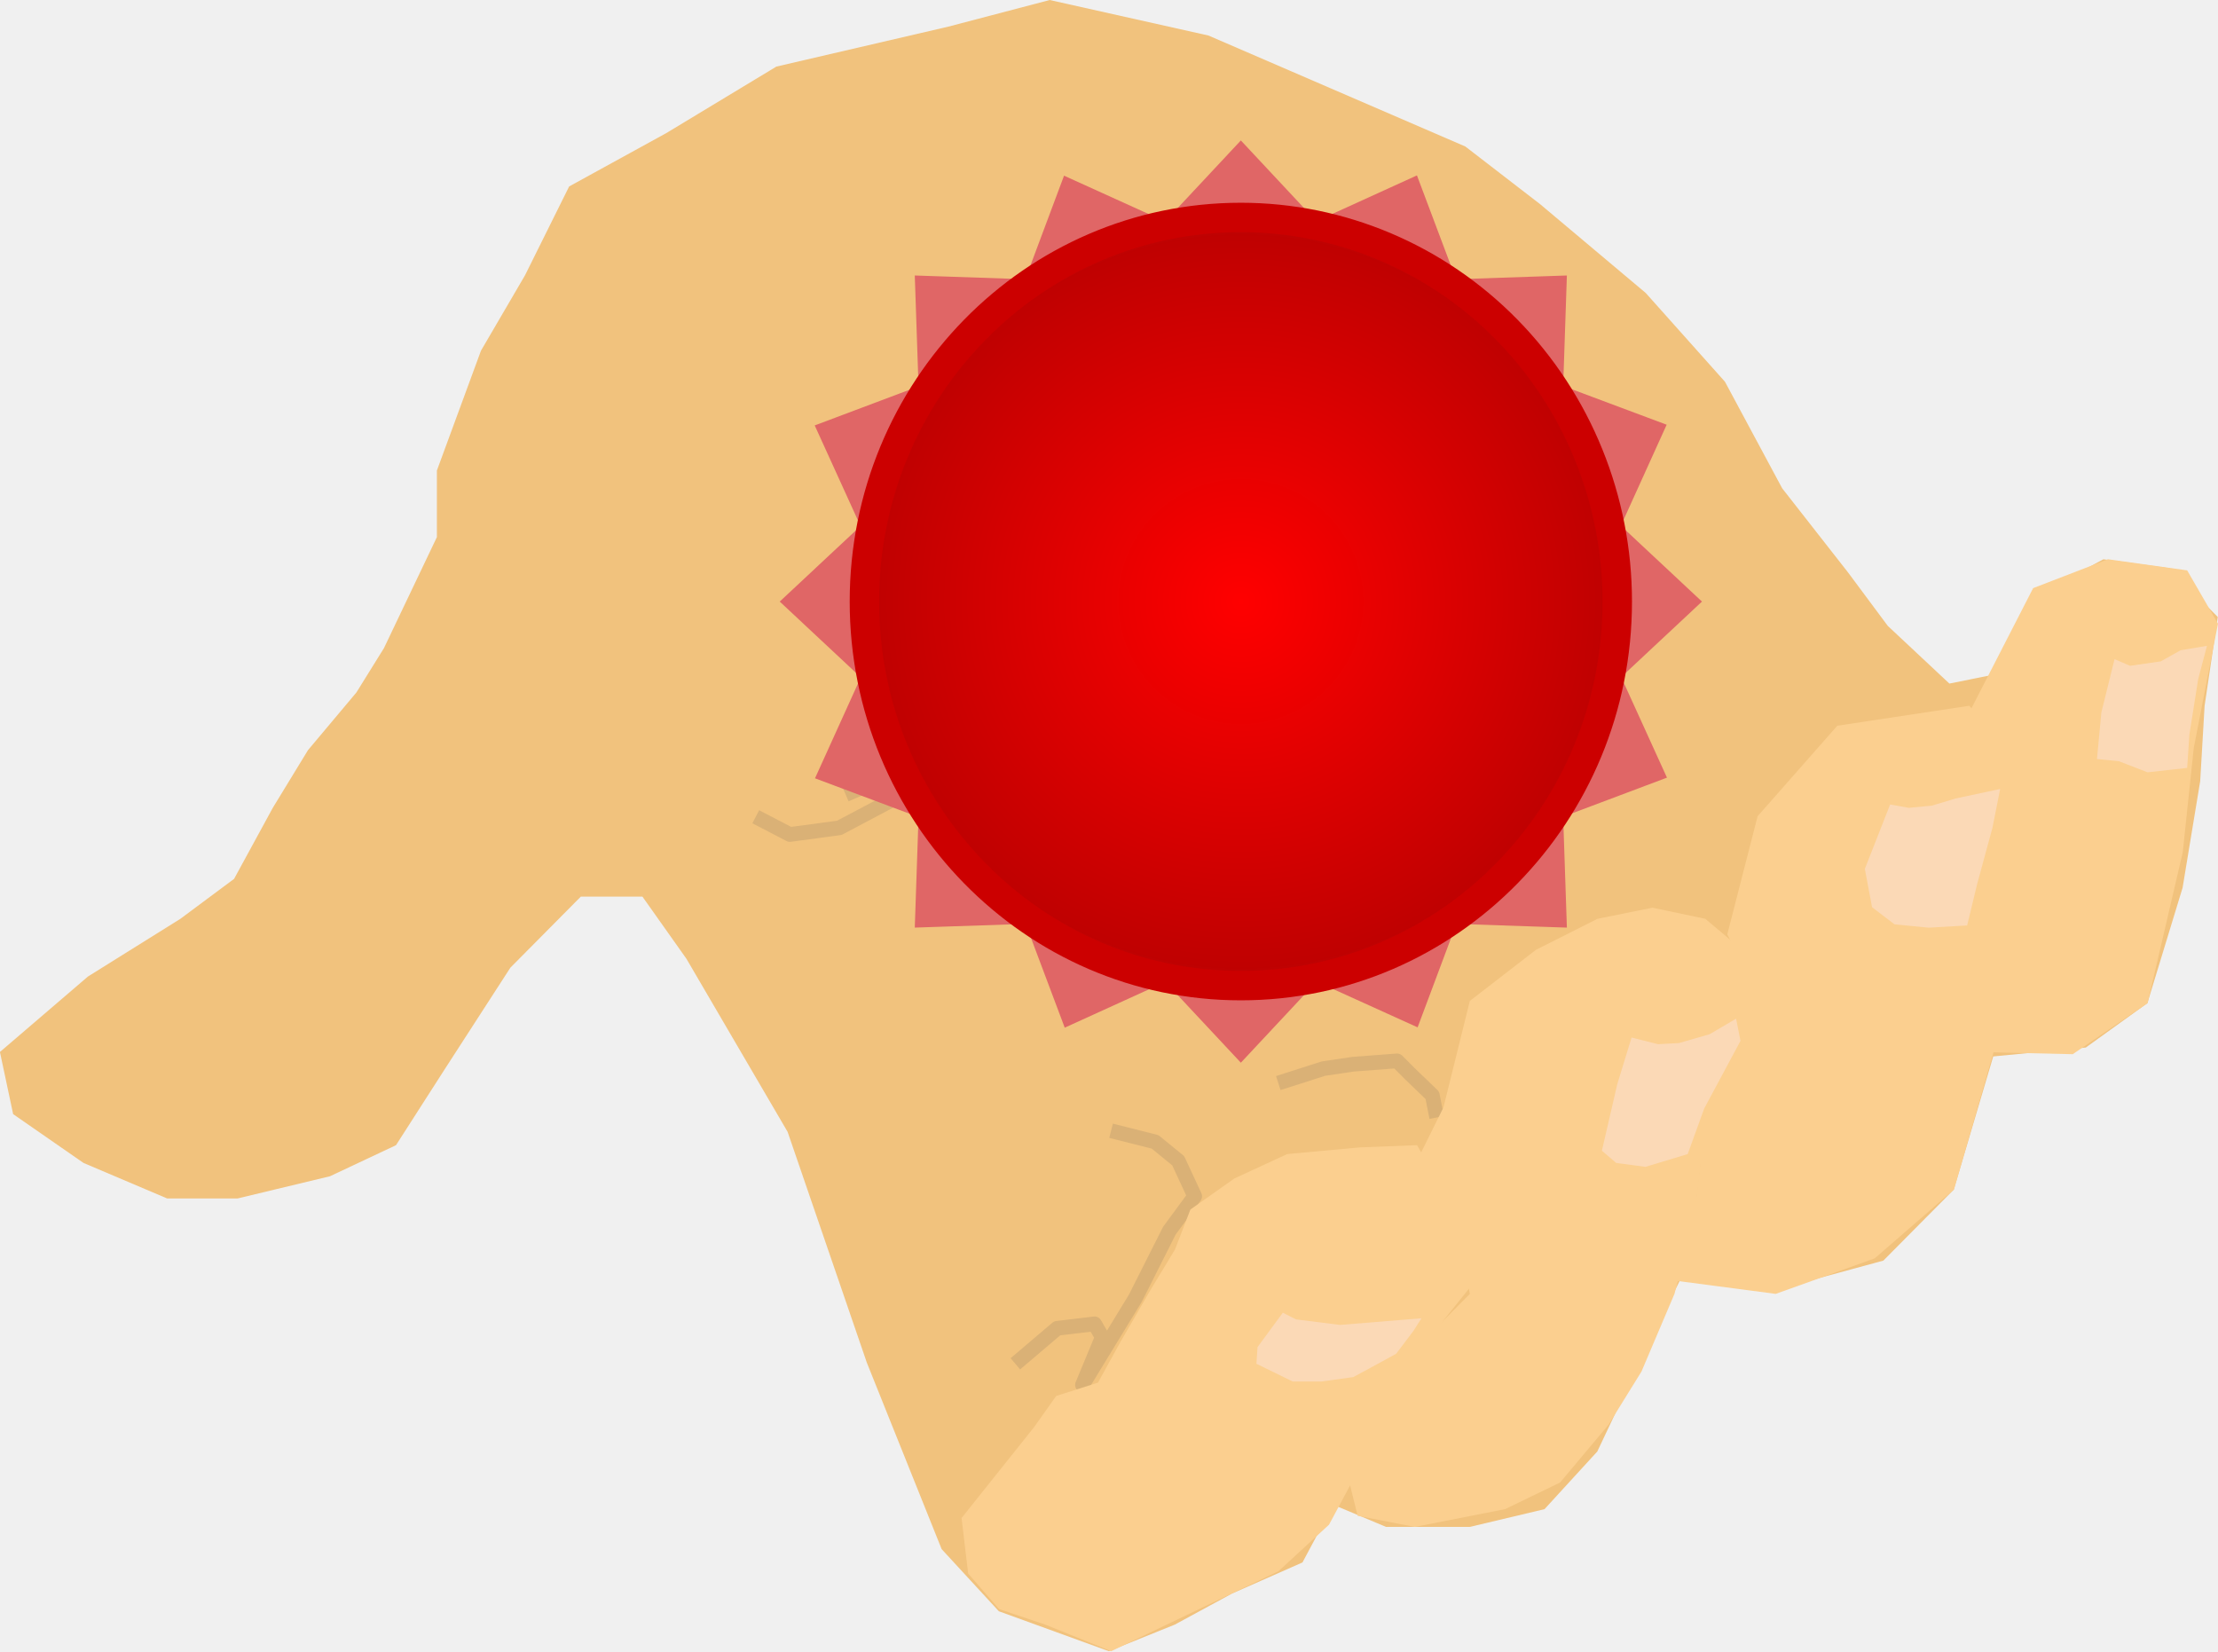
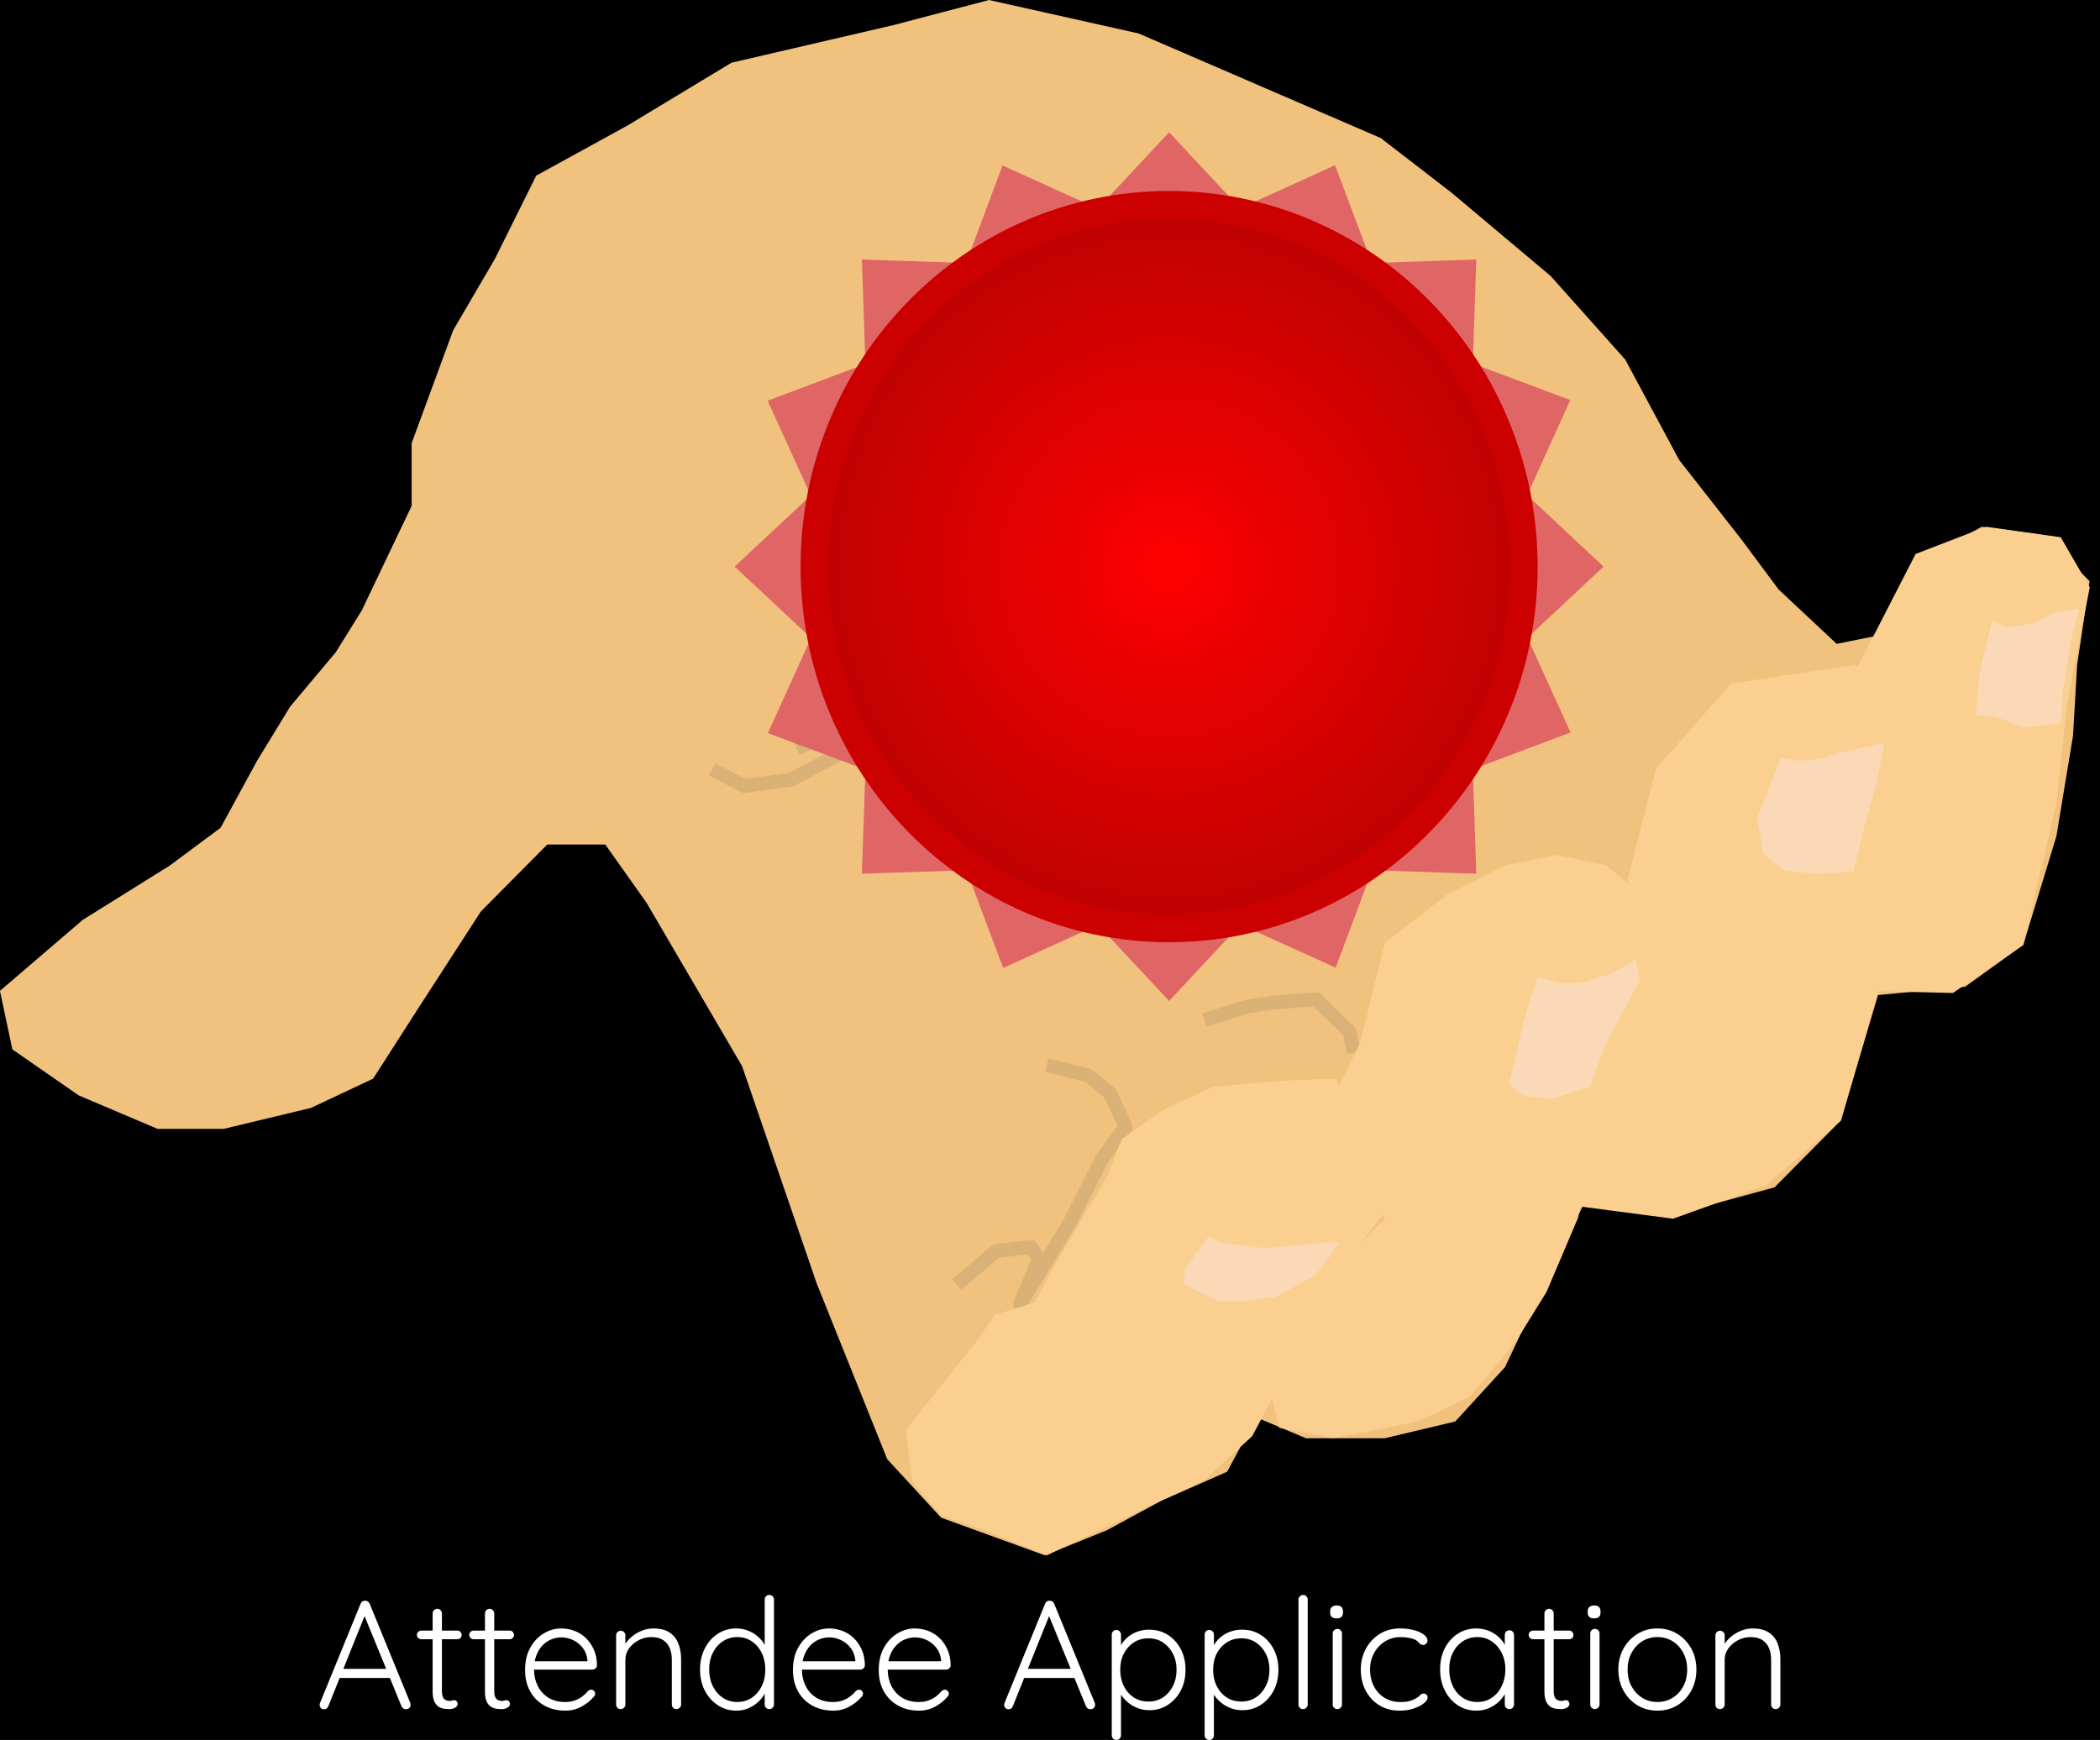
- <svg xmlns="http://www.w3.org/2000/svg" version="1.1" viewBox="0.0 0.0 301.478 224.433" fill="none" stroke="none" stroke-linecap="square" stroke-miterlimit="10">
+ <svg xmlns="http://www.w3.org/2000/svg" version="1.1" viewBox="0.0 0.0 302.953 251.081" fill="none" stroke="none" stroke-linecap="square" stroke-miterlimit="10">
  <clipPath id="p.0">
-     <path d="m0 0l301.478 0l0 224.433l-301.478 0l0 -224.433z" clip-rule="nonzero" />
+     <path d="m0 0l302.953 0l0 251.081l-302.953 0l0 -251.081z" clip-rule="nonzero" />
  </clipPath>
  <g clip-path="url(#p.0)">
-     <path fill="#000000" fill-opacity="0.0" d="m0 0l301.478 0l0 224.433l-301.478 0z" fill-rule="evenodd" />
+     <path fill="#000000" d="m0 0l302.953 0l0 251.081l-302.953 0z" fill-rule="evenodd" />
    <path fill="#f1c27d" d="m199.172 19.911l10.169 7.842l14.353 12.068l10.769 12.066l7.774 14.479l8.971 11.462l5.384 7.241l8.374 7.842l5.979 -1.206l5.982 -10.86l8.974 -4.827l8.969 1.208l6.579 6.637l-1.792 12.066l-0.6 10.256l-2.392 14.479l-4.784 15.685l-8.374 6.033l-12.58 1.208l-5.363 18.099l-9.572 9.655l-15.551 4.223l-11.964 -1.812l-5.382 10.86l-5.982 12.67l-7.179 7.842l-10.166 2.414l-11.364 0l-7.179 -3.015l-4.187 7.842l-9.569 4.223l-7.777 4.223l-8.971 3.619l-14.953 -5.429l-7.777 -8.447l-10.166 -25.34l-10.769 -31.372l-13.756 -23.53l-5.979 -8.446l-8.374 0l-9.572 9.655l-8.971 13.875l-6.579 10.256l-8.974 4.223l-12.561 3.018l-9.569 0l-11.366 -4.827l-9.569 -6.637l-1.795 -8.447l11.964 -10.256l12.561 -7.842l7.301 -5.431l5.26 -9.652l4.784 -7.842l6.582 -7.842l3.748 -6.033l7.193 -15.083l0 -9.051l5.992 -16.289l5.992 -10.256l5.992 -12.066l13.185 -7.241l14.982 -9.051l23.37 -5.429l13.785 -3.619l21.572 4.825z" fill-rule="evenodd" />
    <path fill="#000000" fill-opacity="0.0" d="m102.723 111.013l4.636 2.411l6.728 -0.905l11.962 -6.334" fill-rule="evenodd" />
    <path stroke="#dab176" stroke-width="2.0" stroke-linejoin="round" stroke-linecap="butt" d="m102.723 111.013l4.636 2.411l6.728 -0.905l11.962 -6.334" fill-rule="evenodd" />
    <path fill="#000000" fill-opacity="0.0" d="m135.767 96.834l-5.868 3.923l-5.197 3.015l-9.757 4.223" fill-rule="evenodd" />
    <path stroke="#dab176" stroke-width="2.0" stroke-linejoin="round" stroke-linecap="butt" d="m135.767 96.834l-5.868 3.923l-5.197 3.015l-9.757 4.223" fill-rule="evenodd" />
    <path fill="#000000" fill-opacity="0.0" d="m151.02 153.695l5.984 1.509l3.14 2.565l2.243 4.825l-3.44 4.676l-4.636 9.202l-7.176 11.765l2.691 -6.488l-1.047 -1.81l-5.084 0.604l-5.683 4.827" fill-rule="evenodd" />
    <path stroke="#dab176" stroke-width="2.0" stroke-linejoin="round" stroke-linecap="butt" d="m151.02 153.695l5.984 1.509l3.14 2.565l2.243 4.825l-3.44 4.676l-4.636 9.202l-7.176 11.765l2.691 -6.488l-1.047 -1.81l-5.084 0.604l-5.683 4.827" fill-rule="evenodd" />
    <path fill="#000000" fill-opacity="0.0" d="m173.749 147.21l6.131 -1.961l4.039 -0.601l5.981 -0.452l1.644 1.658l3.14 3.018l0.599 3.015" fill-rule="evenodd" />
    <path stroke="#dab176" stroke-width="2.0" stroke-linejoin="round" stroke-linecap="butt" d="m173.749 147.21l6.131 -1.961l4.039 -0.601l5.981 -0.452l1.644 1.658l3.14 3.018l0.599 3.015" fill-rule="evenodd" />
    <path fill="#fbcf8f" d="m267.68 96.831l6.279 6.938l-4.184 13.274l-1.797 15.081l0.599 10.86l13.16 0.303l10.168 -6.94l4.783 -20.512l1.496 -14.176l3.29 -16.893l-4.187 -7.241l-10.767 -1.509l-10.168 3.923z" fill-rule="evenodd" />
    <path fill="#fbd9b6" d="m297.288 104.373l-5.382 0.601l-3.889 -1.506l-2.989 -0.303l0.596 -6.334l1.794 -7.241l2.095 0.905l4.187 -0.601l2.691 -1.509l3.588 -0.604l-1.195 4.524l-1.195 7.542z" fill-rule="evenodd" />
    <path fill="#fbcf8f" d="m234.78 126.995l2.989 6.033l-5.445 15.017l-1.797 15.081l-2.926 10.929l13.759 1.81l13.458 -4.827l10.767 -9.351l11.661 -40.42l-3.29 -17.798l-6.279 -7.542l-17.943 2.714l-10.833 12.3z" fill-rule="evenodd" />
    <path fill="#fbd9b6" d="m267.381 125.789l-5.234 0.301l-4.636 -0.452l-3.055 -2.329l-0.981 -5.213l3.438 -8.747l2.543 0.452l3.14 -0.301l3.224 -0.971l6.047 -1.291l-1.047 5.277l-2.092 7.693z" fill-rule="evenodd" />
    <path fill="#fbcf8f" d="m231.786 124.884l5.385 4.524l1.496 6.637l-2.095 6.938l-3.588 6.938l-1.794 8.146l-0.897 7.542l-2.694 10.256l-4.485 10.557l-4.485 7.241l-6.58 7.842l-7.477 3.619l-12.263 2.414l-7.775 -1.509l-1.195 -4.825l5.382 -10.86l4.786 -8.146l6.279 -6.334l-0.897 -4.827l-0.298 -4.524l-4.485 -5.732l-1.198 -3.619l3.29 -6.637l3.588 -14.479l8.973 -6.938l8.374 -4.223l7.477 -1.509z" fill-rule="evenodd" />
    <path fill="#fbd9b6" d="m229.398 156.861l-5.749 1.74l-3.973 -0.535l-1.942 -1.658l2.092 -9.051l1.944 -6.336l3.588 0.905l2.841 -0.149l4.187 -1.208l3.588 -2.11l0.599 3.015l-4.934 9.202z" fill-rule="evenodd" />
    <path fill="#fbcf8f" d="m149.241 187.93l2.992 -5.429l4.187 -7.241l3.29 -5.429l2.092 -5.431l5.981 -4.223l7.179 -3.316l9.87 -0.907l7.775 -0.301l4.187 7.241l3.588 5.128l0.897 5.128l-5.084 6.334l-7.176 10.559l-4.488 9.953l-3.886 7.241l-6.881 6.334l-10.764 5.128l-11.965 5.732l-8.97 -3.619l-6.282 -2.113l-4.187 -4.825l-0.897 -7.542l9.87 -12.369l2.992 -4.223z" fill-rule="evenodd" />
    <path fill="#fbd9b6" d="m186.18 185.968l-2.243 1.208l-4.337 0.601l-3.889 0l-4.934 -2.411l0.15 -2.265l3.438 -4.676l1.794 0.907l5.981 0.753l11.068 -0.905l-1.047 1.658l-2.393 3.169z" fill-rule="evenodd" />
    <path fill="#e06666" d="m226.58 105.698l-18.493 6.955l10.306 -24.937zm-0.042 -47.97l-8.156 17.998l-10.346 -24.92zm-33.942 -33.888l6.955 18.493l-24.937 -10.306zm-47.968 0.037l17.996 8.161l-24.92 10.346zm-33.89 33.947l18.493 -6.955l-10.306 24.937zm0.039 47.963l8.159 -17.99l10.346 24.92zm33.945 33.895l-6.955 -18.493l24.937 10.306zm47.965 -0.044l-17.993 -8.154l24.92 -10.346zm-67.469 -75.83l0 0c9.915 -23.992 37.402 -35.403 61.394 -25.488c23.992 9.915 35.403 37.402 25.488 61.394c-9.915 23.992 -37.402 35.403 -61.394 25.488c-23.992 -9.915 -35.403 -37.402 -25.488 -61.394z" fill-rule="evenodd" />
    <path fill="#e06666" d="m231.338 81.766l-14.435 13.492l0 -26.984zm-18.362 -44.321l-0.664 19.75l-19.08 -19.08zm-44.315 -18.356l13.492 14.435l-26.984 0zm-44.321 18.356l19.75 0.67l-19.08 19.08zm-18.356 44.321l14.435 -13.492l0 26.984zm18.356 44.315l0.67 -19.744l19.08 19.08zm44.321 18.362l-13.492 -14.435l26.984 0zm44.315 -18.362l-19.744 -0.664l19.08 -19.08zm-91.323 -44.315l0 0c0 -25.962 21.046 -47.008 47.008 -47.008c25.962 0 47.008 21.046 47.008 47.008c0 25.962 -21.046 47.008 -47.008 47.008c-25.962 0 -47.008 -21.046 -47.008 -47.008z" fill-rule="evenodd" />
    <defs>
      <radialGradient id="p.1" gradientUnits="userSpaceOnUse" gradientTransform="matrix(8.549701 0.0 0.0 8.549701 0.0 0.0)" spreadMethod="pad" cx="19.727" cy="9.563" fx="19.727" fy="9.563" r="8.55">
        <stop offset="0.0" stop-color="#ff0000" />
        <stop offset="0.91" stop-color="#aa0202" />
        <stop offset="1" stop-color="#7f0303" />
        <stop offset="1.0" stop-color="#540303" />
      </radialGradient>
    </defs>
    <path fill="url(#p.1)" d="m117.494 81.762l0 0c0 -28.832 22.908 -52.205 51.165 -52.205l0 0c13.57 0 26.584 5.5 36.179 15.29c9.595 9.79 14.986 23.069 14.986 36.914l0 0c0 28.832 -22.908 52.205 -51.165 52.205l0 0c-28.258 0 -51.165 -23.373 -51.165 -52.205z" fill-rule="evenodd" />
    <path stroke="#cc0000" stroke-width="4.0" stroke-linejoin="round" stroke-linecap="butt" d="m117.494 81.762l0 0c0 -28.832 22.908 -52.205 51.165 -52.205l0 0c13.57 0 26.584 5.5 36.179 15.29c9.595 9.79 14.986 23.069 14.986 36.914l0 0c0 28.832 -22.908 52.205 -51.165 52.205l0 0c-28.258 0 -51.165 -23.373 -51.165 -52.205z" fill-rule="evenodd" />
+     <path fill="#ffffff" d="m52.595 233.208l3.116 7.611l-6.178 0l3.062 -7.611zm0.093 -2.226c-0.15 0 -0.28 0.034 -0.391 0.101c-0.111 0.065 -0.204 0.18 -0.279 0.344l-5.877 14.38c-0.029 0.104 -0.036 0.192 -0.022 0.264c0.014 0.164 0.074 0.302 0.178 0.413c0.104 0.111 0.26 0.167 0.467 0.167c0.135 0 0.255 -0.036 0.359 -0.109c0.104 -0.075 0.185 -0.187 0.243 -0.337l1.638 -4.072l7.245 0l1.667 4.072c0.06 0.135 0.146 0.244 0.257 0.326c0.111 0.08 0.242 0.12 0.391 0.12c0.176 0 0.331 -0.056 0.464 -0.167c0.135 -0.111 0.203 -0.271 0.203 -0.478c0 -0.089 -0.014 -0.179 -0.043 -0.268l-5.855 -14.312c-0.06 -0.135 -0.146 -0.243 -0.257 -0.322c-0.111 -0.082 -0.24 -0.123 -0.388 -0.123z" fill-rule="evenodd" />
+     <path fill="#ffffff" d="m63.081 232.159c-0.191 0 -0.35 0.068 -0.478 0.203c-0.126 0.133 -0.188 0.289 -0.188 0.467l0 2.471l-1.623 0c-0.179 0 -0.332 0.059 -0.46 0.178c-0.126 0.118 -0.188 0.267 -0.188 0.446c0 0.162 0.063 0.307 0.188 0.435c0.128 0.126 0.281 0.188 0.46 0.188l1.623 0l0 7.522c0 0.669 0.093 1.182 0.279 1.54c0.186 0.355 0.419 0.604 0.699 0.746c0.283 0.14 0.557 0.221 0.822 0.243c0.268 0.022 0.47 0.033 0.605 0.033c0.326 0 0.607 -0.07 0.844 -0.21c0.237 -0.143 0.355 -0.318 0.355 -0.525c0 -0.162 -0.048 -0.295 -0.145 -0.399c-0.094 -0.104 -0.209 -0.156 -0.344 -0.156c-0.118 0 -0.226 0.018 -0.322 0.054c-0.097 0.036 -0.204 0.054 -0.322 0.054c-0.179 0 -0.357 -0.033 -0.536 -0.098c-0.176 -0.068 -0.32 -0.205 -0.431 -0.413c-0.111 -0.208 -0.167 -0.519 -0.167 -0.935l0 -7.457l2.225 0c0.179 0 0.327 -0.059 0.446 -0.178c0.118 -0.121 0.178 -0.262 0.178 -0.424c0 -0.179 -0.059 -0.331 -0.178 -0.457c-0.118 -0.126 -0.267 -0.188 -0.446 -0.188l-2.225 0l0 -2.471c0 -0.179 -0.064 -0.335 -0.192 -0.467c-0.126 -0.135 -0.285 -0.203 -0.478 -0.203z" fill-rule="evenodd" />
+     <path fill="#ffffff" d="m70.628 232.159c-0.191 0 -0.35 0.068 -0.478 0.203c-0.126 0.133 -0.188 0.289 -0.188 0.467l0 2.471l-1.623 0c-0.179 0 -0.332 0.059 -0.46 0.178c-0.126 0.118 -0.188 0.267 -0.188 0.446c0 0.162 0.063 0.307 0.188 0.435c0.128 0.126 0.281 0.188 0.46 0.188l1.623 0l0 7.522c0 0.669 0.093 1.182 0.279 1.54c0.186 0.355 0.419 0.604 0.699 0.746c0.283 0.14 0.557 0.221 0.822 0.243c0.268 0.022 0.47 0.033 0.605 0.033c0.326 0 0.607 -0.07 0.844 -0.21c0.237 -0.143 0.355 -0.318 0.355 -0.525c0 -0.162 -0.048 -0.295 -0.145 -0.399c-0.094 -0.104 -0.209 -0.156 -0.344 -0.156c-0.118 0 -0.226 0.018 -0.322 0.054c-0.097 0.036 -0.204 0.054 -0.322 0.054c-0.179 0 -0.357 -0.033 -0.536 -0.098c-0.176 -0.068 -0.32 -0.205 -0.431 -0.413c-0.111 -0.208 -0.167 -0.519 -0.167 -0.935l0 -7.457l2.225 0c0.179 0 0.327 -0.059 0.446 -0.178c0.118 -0.121 0.178 -0.262 0.178 -0.424c0 -0.179 -0.059 -0.331 -0.178 -0.457c-0.118 -0.126 -0.267 -0.188 -0.446 -0.188l-2.225 0l0 -2.471c0 -0.179 -0.064 -0.335 -0.192 -0.467c-0.126 -0.135 -0.285 -0.203 -0.478 -0.203z" fill-rule="evenodd" />
+     <path fill="#ffffff" d="m80.958 236.279c0.594 0 1.162 0.127 1.703 0.38c0.541 0.251 1.005 0.622 1.391 1.112c0.386 0.488 0.617 1.081 0.692 1.779l0 0.178l-7.604 0c0.059 -0.324 0.144 -0.623 0.256 -0.899c0.237 -0.587 0.545 -1.07 0.924 -1.449c0.379 -0.379 0.802 -0.657 1.268 -0.833c0.469 -0.179 0.925 -0.268 1.37 -0.268zm0 -1.29c-0.889 0 -1.731 0.242 -2.525 0.725c-0.795 0.481 -1.441 1.167 -1.938 2.058c-0.498 0.889 -0.746 1.965 -0.746 3.228c0 1.171 0.245 2.196 0.736 3.072c0.49 0.874 1.173 1.557 2.047 2.047c0.877 0.488 1.886 0.732 3.029 0.732c0.845 0 1.624 -0.196 2.337 -0.587c0.713 -0.394 1.291 -0.857 1.736 -1.391c0.15 -0.135 0.225 -0.291 0.225 -0.467c0 -0.15 -0.056 -0.284 -0.167 -0.402c-0.111 -0.118 -0.249 -0.178 -0.413 -0.178c-0.147 0 -0.303 0.066 -0.467 0.199c-0.208 0.268 -0.471 0.524 -0.79 0.768c-0.319 0.244 -0.686 0.441 -1.101 0.591c-0.415 0.147 -0.876 0.221 -1.38 0.221c-0.949 0 -1.758 -0.208 -2.428 -0.623c-0.667 -0.415 -1.179 -0.979 -1.536 -1.692c-0.352 -0.707 -0.53 -1.493 -0.533 -2.359l8.413 0c0.179 0 0.335 -0.063 0.467 -0.188c0.135 -0.126 0.203 -0.278 0.203 -0.457c-0.017 -0.86 -0.174 -1.616 -0.471 -2.268c-0.295 -0.655 -0.68 -1.208 -1.156 -1.659c-0.476 -0.454 -1.022 -0.796 -1.638 -1.025c-0.614 -0.229 -1.248 -0.344 -1.902 -0.344z" fill-rule="evenodd" />
+     <path fill="#ffffff" d="m94.248 234.989c-0.534 0 -1.064 0.1 -1.591 0.301c-0.527 0.2 -1.006 0.475 -1.438 0.822c-0.4 0.324 -0.734 0.688 -1.0 1.091l0 0l0 -1.214c0 -0.179 -0.063 -0.335 -0.188 -0.467c-0.126 -0.133 -0.285 -0.199 -0.478 -0.199c-0.193 0 -0.354 0.066 -0.482 0.199c-0.126 0.133 -0.188 0.289 -0.188 0.467l0 9.975c0 0.176 0.059 0.332 0.178 0.467c0.121 0.133 0.285 0.199 0.493 0.199c0.176 0 0.331 -0.066 0.464 -0.199c0.135 -0.135 0.203 -0.291 0.203 -0.467l0 -6.478c0 -0.594 0.178 -1.135 0.533 -1.623c0.357 -0.49 0.821 -0.884 1.391 -1.181c0.572 -0.297 1.178 -0.446 1.815 -0.446c0.713 0 1.287 0.149 1.725 0.446c0.44 0.297 0.755 0.691 0.946 1.181c0.193 0.488 0.29 1.029 0.29 1.623l0 6.478c0 0.176 0.059 0.332 0.178 0.467c0.121 0.133 0.285 0.199 0.493 0.199c0.176 0 0.331 -0.066 0.464 -0.199c0.135 -0.135 0.203 -0.291 0.203 -0.467l0 -6.547c0 -0.816 -0.13 -1.562 -0.391 -2.236c-0.258 -0.676 -0.681 -1.21 -1.268 -1.601c-0.585 -0.394 -1.367 -0.591 -2.348 -0.591z" fill-rule="evenodd" />
+     <path fill="#ffffff" d="m106.357 236.235c0.787 0 1.486 0.204 2.094 0.612c0.609 0.408 1.087 0.965 1.435 1.67c0.348 0.703 0.522 1.5 0.522 2.391c0 0.906 -0.174 1.711 -0.522 2.417c-0.348 0.703 -0.826 1.258 -1.435 1.667c-0.609 0.408 -1.307 0.612 -2.094 0.612c-0.771 0 -1.464 -0.204 -2.08 -0.612c-0.616 -0.408 -1.099 -0.967 -1.449 -1.678c-0.348 -0.713 -0.522 -1.514 -0.522 -2.406c0 -0.891 0.174 -1.688 0.522 -2.391c0.35 -0.705 0.833 -1.262 1.449 -1.67c0.616 -0.408 1.309 -0.612 2.08 -0.612zm4.63 -6.08c-0.208 0 -0.371 0.068 -0.489 0.203c-0.118 0.133 -0.178 0.289 -0.178 0.467l0 6.544l0 0c-0.233 -0.421 -0.533 -0.8 -0.902 -1.135c-0.423 -0.386 -0.909 -0.691 -1.46 -0.913c-0.548 -0.222 -1.134 -0.333 -1.757 -0.333c-0.978 0 -1.861 0.256 -2.649 0.768c-0.787 0.512 -1.412 1.217 -1.873 2.116c-0.459 0.896 -0.688 1.908 -0.688 3.036c0 1.143 0.229 2.159 0.688 3.051c0.461 0.889 1.089 1.593 1.884 2.112c0.795 0.519 1.681 0.779 2.659 0.779c0.64 0 1.231 -0.118 1.772 -0.355c0.541 -0.237 1.016 -0.548 1.424 -0.935c0.382 -0.362 0.683 -0.752 0.902 -1.172l0 0l0 1.574c0 0.176 0.059 0.332 0.178 0.467c0.118 0.133 0.281 0.199 0.489 0.199c0.179 0 0.335 -0.066 0.467 -0.199c0.133 -0.135 0.199 -0.291 0.199 -0.467l0 -15.138c0 -0.193 -0.063 -0.353 -0.188 -0.478c-0.126 -0.128 -0.285 -0.192 -0.478 -0.192z" fill-rule="evenodd" />
+     <path fill="#ffffff" d="m119.603 236.279c0.594 0 1.162 0.127 1.703 0.38c0.541 0.251 1.005 0.622 1.391 1.112c0.386 0.488 0.617 1.081 0.692 1.779l0 0.178l-7.604 0c0.059 -0.324 0.144 -0.623 0.256 -0.899c0.237 -0.587 0.545 -1.07 0.924 -1.449c0.379 -0.379 0.802 -0.657 1.268 -0.833c0.469 -0.179 0.925 -0.268 1.37 -0.268zm0 -1.29c-0.889 0 -1.731 0.242 -2.525 0.725c-0.795 0.481 -1.441 1.167 -1.938 2.058c-0.498 0.889 -0.746 1.965 -0.746 3.228c0 1.171 0.245 2.196 0.736 3.072c0.49 0.874 1.173 1.557 2.047 2.047c0.877 0.488 1.886 0.732 3.029 0.732c0.845 0 1.624 -0.196 2.337 -0.587c0.713 -0.394 1.291 -0.857 1.736 -1.391c0.15 -0.135 0.225 -0.291 0.225 -0.467c0 -0.15 -0.056 -0.284 -0.167 -0.402c-0.111 -0.118 -0.249 -0.178 -0.413 -0.178c-0.147 0 -0.303 0.066 -0.467 0.199c-0.208 0.268 -0.471 0.524 -0.79 0.768c-0.319 0.244 -0.686 0.441 -1.101 0.591c-0.415 0.147 -0.876 0.221 -1.38 0.221c-0.949 0 -1.758 -0.208 -2.428 -0.623c-0.667 -0.415 -1.179 -0.979 -1.536 -1.692c-0.352 -0.707 -0.53 -1.493 -0.533 -2.359l8.413 0c0.179 0 0.335 -0.063 0.467 -0.188c0.135 -0.126 0.203 -0.278 0.203 -0.457c-0.017 -0.86 -0.174 -1.616 -0.471 -2.268c-0.295 -0.655 -0.68 -1.208 -1.156 -1.659c-0.476 -0.454 -1.022 -0.796 -1.638 -1.025c-0.614 -0.229 -1.248 -0.344 -1.902 -0.344z" fill-rule="evenodd" />
+     <path fill="#ffffff" d="m131.98 236.279c0.594 0 1.162 0.127 1.703 0.38c0.541 0.251 1.005 0.622 1.391 1.112c0.386 0.488 0.617 1.081 0.692 1.779l0 0.178l-7.604 0c0.059 -0.324 0.144 -0.623 0.256 -0.899c0.237 -0.587 0.545 -1.07 0.924 -1.449c0.379 -0.379 0.802 -0.657 1.268 -0.833c0.469 -0.179 0.925 -0.268 1.37 -0.268zm0 -1.29c-0.889 0 -1.731 0.242 -2.525 0.725c-0.795 0.481 -1.441 1.167 -1.938 2.058c-0.498 0.889 -0.746 1.965 -0.746 3.228c0 1.171 0.245 2.196 0.736 3.072c0.49 0.874 1.173 1.557 2.047 2.047c0.877 0.488 1.886 0.732 3.029 0.732c0.845 0 1.624 -0.196 2.337 -0.587c0.713 -0.394 1.291 -0.857 1.736 -1.391c0.15 -0.135 0.225 -0.291 0.225 -0.467c0 -0.15 -0.056 -0.284 -0.167 -0.402c-0.111 -0.118 -0.249 -0.178 -0.413 -0.178c-0.147 0 -0.303 0.066 -0.467 0.199c-0.208 0.268 -0.471 0.524 -0.79 0.768c-0.319 0.244 -0.686 0.441 -1.101 0.591c-0.415 0.147 -0.876 0.221 -1.38 0.221c-0.949 0 -1.758 -0.208 -2.428 -0.623c-0.667 -0.415 -1.179 -0.979 -1.536 -1.692c-0.352 -0.707 -0.53 -1.493 -0.533 -2.359l8.413 0c0.179 0 0.335 -0.063 0.467 -0.188c0.135 -0.126 0.203 -0.278 0.203 -0.457c-0.017 -0.86 -0.174 -1.616 -0.471 -2.268c-0.295 -0.655 -0.68 -1.208 -1.156 -1.659c-0.476 -0.454 -1.022 -0.796 -1.638 -1.025c-0.614 -0.229 -1.248 -0.344 -1.902 -0.344z" fill-rule="evenodd" />
+     <path fill="#ffffff" d="m151.345 233.208l3.116 7.611l-6.178 0l3.062 -7.611zm0.093 -2.226c-0.15 0 -0.28 0.034 -0.391 0.101c-0.111 0.065 -0.204 0.18 -0.279 0.344l-5.877 14.38c-0.029 0.104 -0.036 0.192 -0.022 0.264c0.014 0.164 0.074 0.302 0.178 0.413c0.104 0.111 0.26 0.167 0.467 0.167c0.135 0 0.255 -0.036 0.359 -0.109c0.104 -0.075 0.185 -0.187 0.243 -0.337l1.638 -4.072l7.245 0l1.667 4.072c0.06 0.135 0.146 0.244 0.257 0.326c0.111 0.08 0.242 0.12 0.391 0.12c0.176 0 0.331 -0.056 0.464 -0.167c0.135 -0.111 0.203 -0.271 0.203 -0.478c0 -0.089 -0.014 -0.179 -0.043 -0.268l-5.855 -14.312c-0.06 -0.135 -0.146 -0.243 -0.257 -0.322c-0.111 -0.082 -0.24 -0.123 -0.388 -0.123z" fill-rule="evenodd" />
+     <path fill="#ffffff" d="m165.685 236.413c0.785 0 1.478 0.197 2.08 0.591c0.601 0.394 1.08 0.932 1.435 1.616c0.357 0.681 0.536 1.459 0.536 2.333c0 0.877 -0.179 1.664 -0.536 2.362c-0.355 0.696 -0.833 1.24 -1.435 1.634c-0.601 0.394 -1.295 0.591 -2.08 0.591c-0.802 0 -1.507 -0.197 -2.116 -0.591c-0.609 -0.394 -1.088 -0.938 -1.438 -1.634c-0.348 -0.698 -0.522 -1.486 -0.522 -2.362c0 -0.889 0.174 -1.67 0.522 -2.344c0.35 -0.676 0.83 -1.211 1.438 -1.605c0.609 -0.394 1.314 -0.591 2.116 -0.591zm0.109 -1.246c-0.505 0 -0.987 0.066 -1.446 0.199c-0.459 0.133 -0.882 0.33 -1.268 0.591c-0.386 0.258 -0.725 0.57 -1.014 0.935c-0.129 0.162 -0.244 0.333 -0.344 0.514l0 0l0 -1.503c0 -0.193 -0.063 -0.356 -0.188 -0.489c-0.126 -0.135 -0.285 -0.203 -0.478 -0.203c-0.208 0 -0.372 0.068 -0.493 0.203c-0.118 0.133 -0.178 0.296 -0.178 0.489l0 14.511c0 0.179 0.063 0.335 0.188 0.467c0.128 0.135 0.289 0.203 0.482 0.203c0.193 0 0.353 -0.068 0.478 -0.203c0.126 -0.133 0.188 -0.289 0.188 -0.467l0 -5.866l0 0c0.095 0.147 0.199 0.29 0.312 0.428c0.297 0.362 0.638 0.678 1.022 0.946c0.386 0.266 0.813 0.477 1.279 0.634c0.469 0.155 0.964 0.232 1.486 0.232c0.978 0 1.86 -0.252 2.645 -0.757c0.787 -0.505 1.411 -1.194 1.87 -2.069c0.461 -0.877 0.692 -1.879 0.692 -3.007c0 -1.128 -0.231 -2.126 -0.692 -2.993c-0.459 -0.87 -1.079 -1.552 -1.859 -2.047c-0.778 -0.498 -1.671 -0.746 -2.681 -0.746z" fill-rule="evenodd" />
+     <path fill="#ffffff" d="m179.086 236.413c0.785 0 1.478 0.197 2.08 0.591c0.601 0.394 1.08 0.932 1.435 1.616c0.357 0.681 0.536 1.459 0.536 2.333c0 0.877 -0.179 1.664 -0.536 2.362c-0.355 0.696 -0.833 1.24 -1.435 1.634c-0.601 0.394 -1.295 0.591 -2.08 0.591c-0.802 0 -1.507 -0.197 -2.116 -0.591c-0.609 -0.394 -1.088 -0.938 -1.438 -1.634c-0.348 -0.698 -0.522 -1.486 -0.522 -2.362c0 -0.889 0.174 -1.67 0.522 -2.344c0.35 -0.676 0.83 -1.211 1.438 -1.605c0.609 -0.394 1.314 -0.591 2.116 -0.591zm0.109 -1.246c-0.505 0 -0.987 0.066 -1.446 0.199c-0.459 0.133 -0.882 0.33 -1.268 0.591c-0.386 0.258 -0.725 0.57 -1.014 0.935c-0.129 0.162 -0.244 0.333 -0.344 0.514l0 0l0 -1.503c0 -0.193 -0.063 -0.356 -0.188 -0.489c-0.126 -0.135 -0.285 -0.203 -0.478 -0.203c-0.208 0 -0.372 0.068 -0.493 0.203c-0.118 0.133 -0.178 0.296 -0.178 0.489l0 14.511c0 0.179 0.063 0.335 0.188 0.467c0.128 0.135 0.289 0.203 0.482 0.203c0.193 0 0.353 -0.068 0.478 -0.203c0.126 -0.133 0.188 -0.289 0.188 -0.467l0 -5.866l0 0c0.095 0.147 0.199 0.29 0.312 0.428c0.297 0.362 0.638 0.678 1.022 0.946c0.386 0.266 0.813 0.477 1.279 0.634c0.469 0.155 0.964 0.232 1.486 0.232c0.978 0 1.86 -0.252 2.645 -0.757c0.787 -0.505 1.411 -1.194 1.87 -2.069c0.461 -0.877 0.692 -1.879 0.692 -3.007c0 -1.128 -0.231 -2.126 -0.692 -2.993c-0.459 -0.87 -1.079 -1.552 -1.859 -2.047c-0.778 -0.498 -1.671 -0.746 -2.681 -0.746z" fill-rule="evenodd" />
+     <path fill="#ffffff" d="m187.99 230.155c-0.179 0 -0.336 0.068 -0.471 0.203c-0.133 0.133 -0.199 0.289 -0.199 0.467l0 15.138c0 0.176 0.063 0.332 0.188 0.467c0.128 0.133 0.289 0.199 0.482 0.199c0.176 0 0.331 -0.066 0.464 -0.199c0.135 -0.135 0.203 -0.291 0.203 -0.467l0 -15.138c0 -0.179 -0.064 -0.335 -0.192 -0.467c-0.126 -0.135 -0.284 -0.203 -0.475 -0.203z" fill-rule="evenodd" />
+     <path fill="#ffffff" d="m192.849 231.67c-0.295 0 -0.528 0.071 -0.699 0.214c-0.171 0.14 -0.257 0.344 -0.257 0.612l0 0.221c0 0.268 0.077 0.472 0.232 0.612c0.157 0.14 0.391 0.21 0.703 0.21c0.297 0 0.523 -0.07 0.678 -0.21c0.157 -0.14 0.236 -0.344 0.236 -0.612l0 -0.221c0 -0.268 -0.079 -0.472 -0.236 -0.612c-0.155 -0.143 -0.373 -0.214 -0.656 -0.214zm0.08 3.384c-0.191 0 -0.35 0.068 -0.478 0.203c-0.126 0.133 -0.188 0.287 -0.188 0.464l0 10.243c0 0.176 0.063 0.332 0.188 0.467c0.128 0.133 0.287 0.199 0.478 0.199c0.179 0 0.335 -0.066 0.467 -0.199c0.135 -0.135 0.203 -0.291 0.203 -0.467l0 -10.243c0 -0.176 -0.064 -0.331 -0.192 -0.464c-0.126 -0.135 -0.285 -0.203 -0.478 -0.203z" fill-rule="evenodd" />
+     <path fill="#ffffff" d="m201.99 234.989c-1.143 0 -2.136 0.271 -2.982 0.812c-0.845 0.541 -1.506 1.257 -1.982 2.149c-0.476 0.889 -0.714 1.876 -0.714 2.96c0 1.128 0.234 2.141 0.703 3.04c0.469 0.896 1.122 1.604 1.96 2.123c0.838 0.519 1.806 0.779 2.902 0.779c0.802 0 1.507 -0.107 2.116 -0.322c0.609 -0.215 1.087 -0.466 1.435 -0.754c0.35 -0.29 0.525 -0.554 0.525 -0.793c0 -0.176 -0.052 -0.32 -0.156 -0.431c-0.104 -0.114 -0.245 -0.17 -0.424 -0.17c-0.208 0 -0.374 0.079 -0.5 0.236c-0.126 0.155 -0.337 0.314 -0.634 0.478c-0.222 0.133 -0.501 0.251 -0.837 0.355c-0.333 0.104 -0.797 0.156 -1.391 0.156c-0.86 0 -1.621 -0.204 -2.283 -0.612c-0.659 -0.408 -1.172 -0.967 -1.536 -1.678c-0.362 -0.713 -0.543 -1.514 -0.543 -2.406c0 -0.877 0.193 -1.667 0.58 -2.37c0.386 -0.705 0.913 -1.266 1.58 -1.681c0.669 -0.415 1.419 -0.623 2.25 -0.623c0.444 0 0.848 0.037 1.21 0.112c0.365 0.072 0.644 0.153 0.837 0.243c0.208 0.104 0.364 0.215 0.467 0.333c0.104 0.118 0.211 0.222 0.322 0.312c0.111 0.089 0.263 0.134 0.457 0.134c0.164 0 0.302 -0.07 0.413 -0.21c0.111 -0.143 0.167 -0.287 0.167 -0.435c0 -0.312 -0.182 -0.6 -0.547 -0.866c-0.362 -0.268 -0.841 -0.479 -1.435 -0.634c-0.594 -0.157 -1.248 -0.236 -1.96 -0.236z" fill-rule="evenodd" />
+     <path fill="#ffffff" d="m213.121 236.235c0.787 0 1.486 0.208 2.094 0.623c0.609 0.415 1.087 0.972 1.435 1.67c0.348 0.696 0.522 1.482 0.522 2.359c0 0.889 -0.174 1.693 -0.522 2.413c-0.348 0.72 -0.826 1.284 -1.435 1.692c-0.609 0.408 -1.307 0.612 -2.094 0.612c-0.785 0 -1.486 -0.204 -2.101 -0.612c-0.616 -0.408 -1.095 -0.972 -1.438 -1.692c-0.341 -0.72 -0.511 -1.524 -0.511 -2.413c0 -0.906 0.174 -1.707 0.522 -2.402c0.35 -0.698 0.833 -1.248 1.449 -1.649c0.616 -0.401 1.309 -0.601 2.08 -0.601zm-0.156 -1.246c-0.978 0 -1.861 0.252 -2.649 0.757c-0.787 0.502 -1.412 1.196 -1.873 2.08c-0.459 0.884 -0.688 1.905 -0.688 3.062c0 1.128 0.226 2.145 0.678 3.051c0.454 0.903 1.079 1.615 1.873 2.134c0.795 0.519 1.688 0.779 2.681 0.779c0.64 0 1.231 -0.115 1.772 -0.344c0.541 -0.229 1.012 -0.529 1.413 -0.899c0.382 -0.355 0.687 -0.736 0.913 -1.143l0 0l0 1.498c0 0.176 0.059 0.332 0.178 0.467c0.118 0.133 0.281 0.199 0.489 0.199c0.179 0 0.335 -0.066 0.467 -0.199c0.133 -0.135 0.199 -0.291 0.199 -0.467l0 -10.018c0 -0.193 -0.063 -0.356 -0.188 -0.489c-0.126 -0.135 -0.285 -0.203 -0.478 -0.203c-0.208 0 -0.371 0.068 -0.489 0.203c-0.118 0.133 -0.178 0.296 -0.178 0.489l0 1.399l0 0c-0.225 -0.411 -0.514 -0.781 -0.87 -1.109c-0.415 -0.386 -0.902 -0.691 -1.46 -0.913c-0.556 -0.222 -1.152 -0.333 -1.79 -0.333z" fill-rule="evenodd" />
+     <path fill="#ffffff" d="m223.471 232.159c-0.191 0 -0.35 0.068 -0.478 0.203c-0.126 0.133 -0.188 0.289 -0.188 0.467l0 2.471l-1.623 0c-0.179 0 -0.332 0.059 -0.46 0.178c-0.126 0.118 -0.188 0.267 -0.188 0.446c0 0.162 0.063 0.307 0.188 0.435c0.128 0.126 0.281 0.188 0.46 0.188l1.623 0l0 7.522c0 0.669 0.093 1.182 0.279 1.54c0.186 0.355 0.419 0.604 0.699 0.746c0.283 0.14 0.557 0.221 0.822 0.243c0.268 0.022 0.47 0.033 0.605 0.033c0.326 0 0.607 -0.07 0.844 -0.21c0.237 -0.143 0.355 -0.318 0.355 -0.525c0 -0.162 -0.048 -0.295 -0.145 -0.399c-0.094 -0.104 -0.209 -0.156 -0.344 -0.156c-0.118 0 -0.226 0.018 -0.322 0.054c-0.097 0.036 -0.204 0.054 -0.322 0.054c-0.179 0 -0.357 -0.033 -0.536 -0.098c-0.176 -0.068 -0.32 -0.205 -0.431 -0.413c-0.111 -0.208 -0.167 -0.519 -0.167 -0.935l0 -7.457l2.225 0c0.179 0 0.327 -0.059 0.446 -0.178c0.118 -0.121 0.178 -0.262 0.178 -0.424c0 -0.179 -0.059 -0.331 -0.178 -0.457c-0.118 -0.126 -0.267 -0.188 -0.446 -0.188l-2.225 0l0 -2.471c0 -0.179 -0.064 -0.335 -0.192 -0.467c-0.126 -0.135 -0.285 -0.203 -0.478 -0.203z" fill-rule="evenodd" />
+     <path fill="#ffffff" d="m230.003 231.67c-0.295 0 -0.528 0.071 -0.699 0.214c-0.171 0.14 -0.257 0.344 -0.257 0.612l0 0.221c0 0.268 0.077 0.472 0.232 0.612c0.157 0.14 0.391 0.21 0.703 0.21c0.297 0 0.523 -0.07 0.678 -0.21c0.157 -0.14 0.236 -0.344 0.236 -0.612l0 -0.221c0 -0.268 -0.078 -0.472 -0.236 -0.612c-0.155 -0.143 -0.373 -0.214 -0.656 -0.214zm0.08 3.384c-0.191 0 -0.35 0.068 -0.478 0.203c-0.126 0.133 -0.188 0.287 -0.188 0.464l0 10.243c0 0.176 0.063 0.332 0.188 0.467c0.128 0.133 0.287 0.199 0.478 0.199c0.179 0 0.335 -0.066 0.467 -0.199c0.135 -0.135 0.203 -0.291 0.203 -0.467l0 -10.243c0 -0.176 -0.064 -0.331 -0.192 -0.464c-0.126 -0.135 -0.285 -0.203 -0.478 -0.203z" fill-rule="evenodd" />
+     <path fill="#ffffff" d="m239.1 236.235c0.831 0 1.569 0.204 2.214 0.612c0.647 0.408 1.156 0.965 1.525 1.67c0.372 0.703 0.558 1.507 0.558 2.413c0 0.906 -0.186 1.708 -0.558 2.406c-0.37 0.696 -0.878 1.248 -1.525 1.656c-0.645 0.408 -1.383 0.612 -2.214 0.612c-0.816 0 -1.548 -0.204 -2.196 -0.612c-0.645 -0.408 -1.157 -0.96 -1.536 -1.656c-0.377 -0.698 -0.565 -1.5 -0.565 -2.406c0 -0.906 0.188 -1.71 0.565 -2.413c0.379 -0.705 0.891 -1.262 1.536 -1.67c0.647 -0.408 1.379 -0.612 2.196 -0.612zm0 -1.246c-1.053 0 -2.007 0.26 -2.862 0.779c-0.853 0.519 -1.528 1.225 -2.025 2.116c-0.498 0.889 -0.746 1.905 -0.746 3.047c0 1.128 0.249 2.141 0.746 3.04c0.498 0.899 1.173 1.604 2.025 2.116c0.855 0.51 1.809 0.764 2.862 0.764c1.068 0 2.024 -0.255 2.87 -0.764c0.848 -0.512 1.519 -1.217 2.014 -2.116c0.498 -0.899 0.746 -1.912 0.746 -3.04c0 -1.143 -0.249 -2.158 -0.746 -3.047c-0.495 -0.891 -1.167 -1.597 -2.014 -2.116c-0.845 -0.519 -1.802 -0.779 -2.87 -0.779z" fill-rule="evenodd" />
+     <path fill="#ffffff" d="m252.834 234.989c-0.534 0 -1.064 0.1 -1.591 0.301c-0.527 0.2 -1.006 0.475 -1.438 0.822c-0.4 0.324 -0.734 0.688 -1.0 1.091l0 0l0 -1.214c0 -0.179 -0.063 -0.335 -0.188 -0.467c-0.126 -0.133 -0.285 -0.199 -0.478 -0.199c-0.193 0 -0.354 0.066 -0.482 0.199c-0.126 0.133 -0.188 0.289 -0.188 0.467l0 9.975c0 0.176 0.059 0.332 0.178 0.467c0.121 0.133 0.285 0.199 0.493 0.199c0.176 0 0.331 -0.066 0.464 -0.199c0.135 -0.135 0.203 -0.291 0.203 -0.467l0 -6.478c0 -0.594 0.178 -1.135 0.533 -1.623c0.357 -0.49 0.821 -0.884 1.391 -1.181c0.572 -0.297 1.178 -0.446 1.815 -0.446c0.713 0 1.287 0.149 1.725 0.446c0.44 0.297 0.755 0.691 0.946 1.181c0.193 0.488 0.29 1.029 0.29 1.623l0 6.478c0 0.176 0.059 0.332 0.178 0.467c0.121 0.133 0.285 0.199 0.493 0.199c0.176 0 0.331 -0.066 0.464 -0.199c0.135 -0.135 0.203 -0.291 0.203 -0.467l0 -6.547c0 -0.816 -0.13 -1.562 -0.391 -2.236c-0.258 -0.676 -0.681 -1.21 -1.268 -1.601c-0.585 -0.394 -1.367 -0.591 -2.348 -0.591z" fill-rule="evenodd" />
  </g>
</svg>
